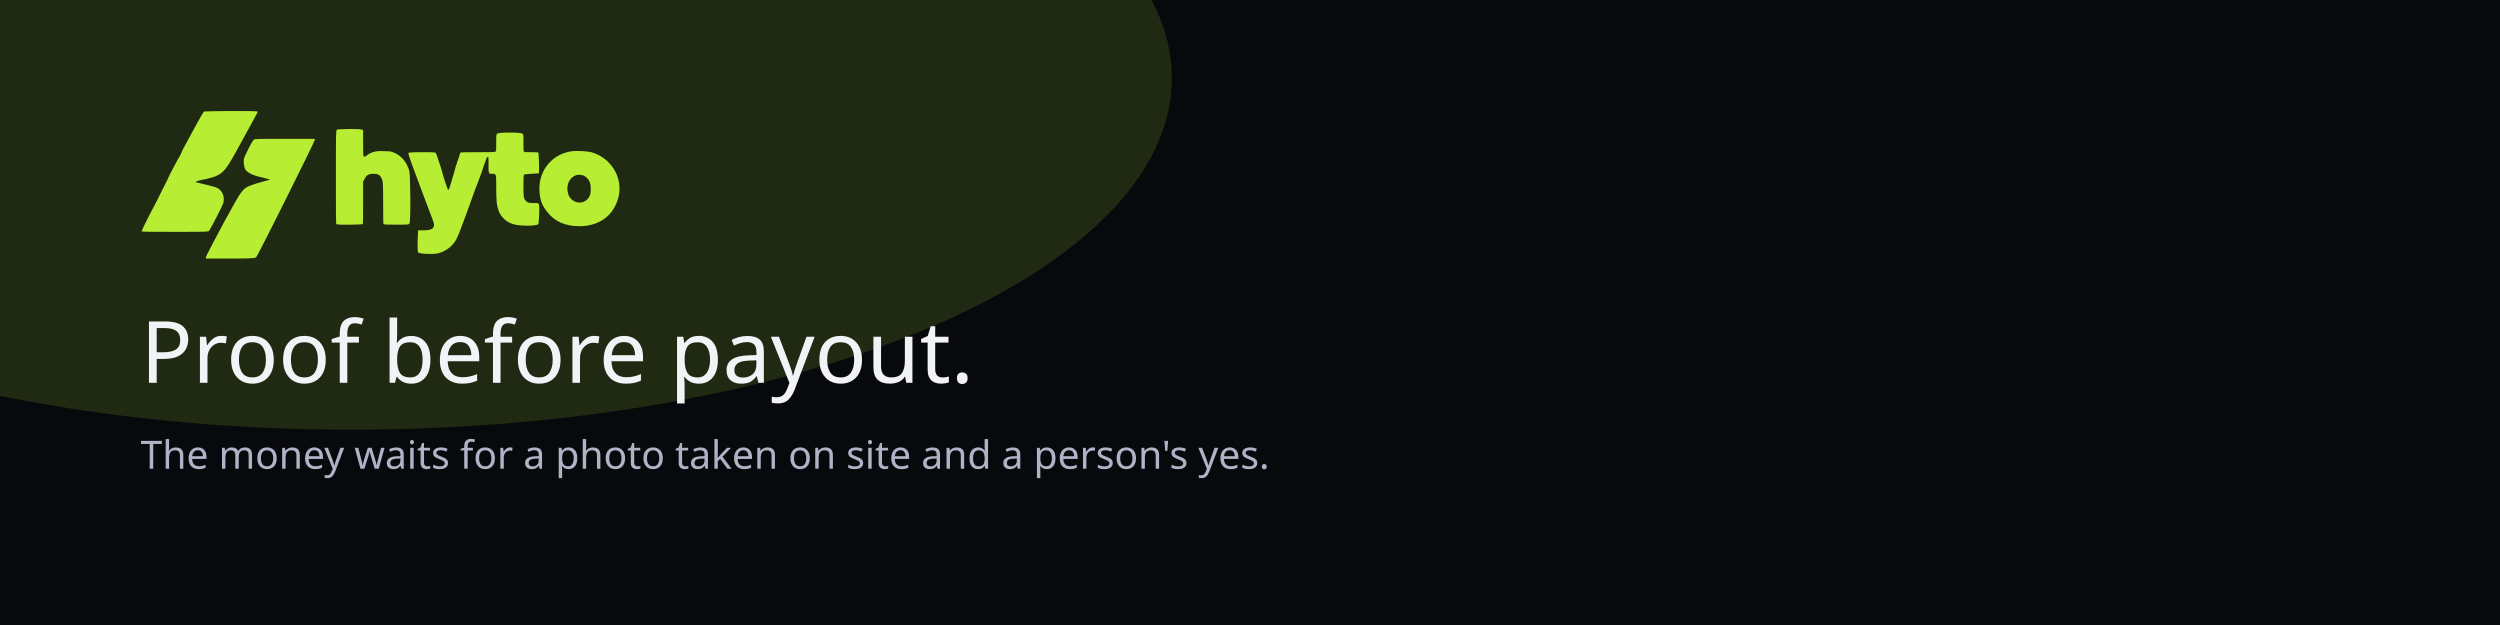
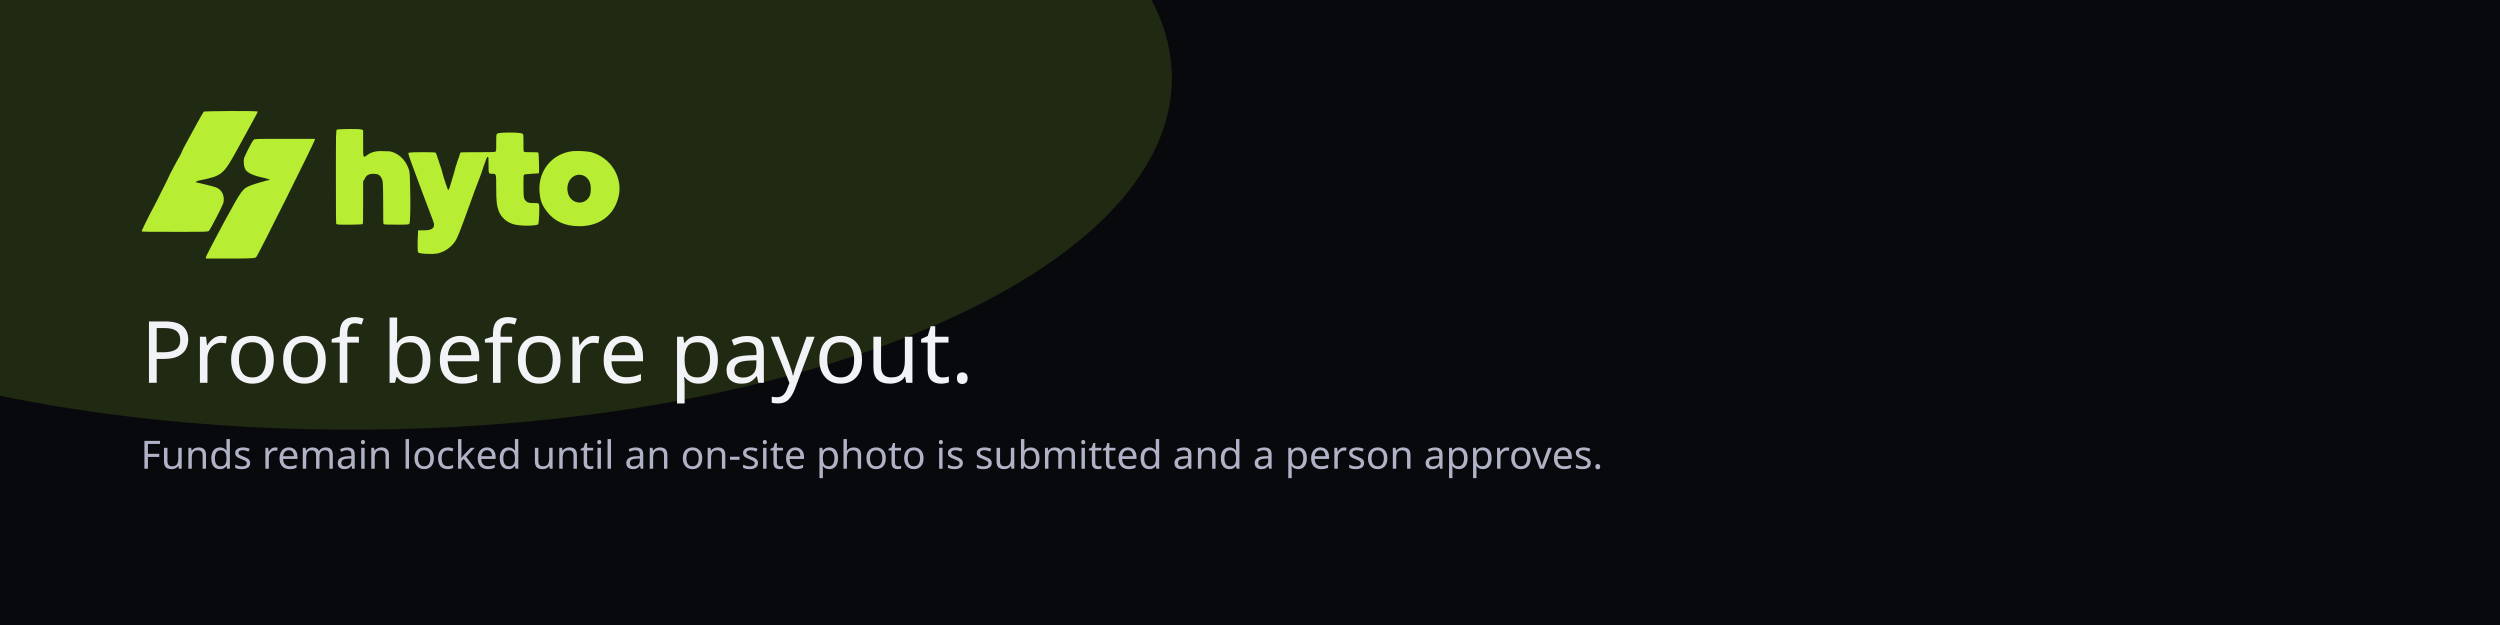
- <svg xmlns="http://www.w3.org/2000/svg" width="1280" height="320" viewBox="0 0 1280 320" role="img" aria-label="Hyto. Proof before payout.">
+ <svg xmlns="http://www.w3.org/2000/svg" width="1280" height="320" viewBox="0 0 1280 320" role="img" aria-label="Hyto. Proof before payout. Funds remain locked until an on-site photo is submitted and a person approves.">
  <rect width="1280" height="320" fill="#08090C" />
  <ellipse cx="180" cy="40" rx="420" ry="180" fill="#B7EE34" opacity="0.14" />
  <svg x="72" y="56" width="246" height="77" viewBox="15 14 935 292" aria-hidden="true">
    <g transform="translate(0 320) scale(1 -1)" fill="#B7EE34">
      <path d="M138 302 c-2 -2 -20 -35 -40 -72 -3 -7 -7 -16 -10 -20 -3 -5 -10 -19 -16 -30 -5 -12 -17 -34 -24 -49 -24 -45 -31 -61 -31 -62 1 -1 19 -1 65 -1 60 0 65 0 66 2 3 3 27 50 28 54 3 13 -2 25 -13 30 -4 2 -26 7 -38 10 -5 0 -3 2 4 4 45 9 47 11 75 62 33 60 39 71 39 72 -2 2 -102 1 -105 0z M397 267 c-2 -2 -2 -6 -2 -93 0 -71 0 -91 1 -91 2 -2 49 -1 51 0 1 1 1 12 1 42 l0 41 3 5 c3 7 8 10 17 10 8 0 13 -2 16 -9 2 -4 3 -5 3 -46 0 -32 0 -43 1 -43 1 -1 12 -1 25 -1 21 0 24 0 25 2 3 2 2 92 0 102 -5 18 -16 31 -32 37 -6 2 -8 2 -18 2 -16 1 -25 -2 -34 -9 -6 -4 -6 -4 -6 24 l0 26 -3 1 c-4 2 -46 1 -48 0z M709 259 c-2 -1 -2 -4 -2 -18 0 -14 0 -17 -2 -17 0 -1 -16 -1 -34 -1 -25 0 -33 0 -34 -1 0 -1 -2 -6 -3 -10 -2 -5 -4 -11 -4 -12 -1 -1 -3 -9 -5 -17 -9 -30 -10 -35 -12 -33 0 0 -2 5 -4 11 -2 6 -6 18 -8 27 -3 8 -6 19 -8 24 -2 5 -3 10 -4 10 -1 1 -13 1 -27 1 -25 0 -26 -1 -26 -2 0 -3 5 -17 29 -81 21 -55 21 -55 21 -58 0 -8 -6 -11 -20 -11 l-11 0 -1 -21 c0 -13 0 -21 1 -22 3 -3 27 -4 38 -2 13 3 25 11 33 22 6 9 8 14 33 83 3 9 9 25 13 35 4 10 9 24 11 31 2 6 5 13 5 14 1 2 2 3 3 3 1 0 1 -3 1 -15 0 -18 0 -18 7 -18 8 0 8 1 8 -27 0 -27 1 -35 5 -46 5 -12 15 -21 28 -25 12 -4 45 -4 49 0 1 2 3 36 1 39 -1 2 -2 2 -10 2 -10 0 -13 1 -17 6 -2 3 -3 4 -3 26 0 12 0 22 1 23 0 1 5 1 14 2 7 0 14 1 15 1 1 1 0 38 -1 40 -1 1 -5 1 -14 1 -8 0 -13 0 -14 1 -1 1 -1 6 -1 18 0 15 0 16 -2 17 -4 3 -47 3 -49 0z M235 247 c-4 -4 -18 -32 -19 -37 -1 -7 0 -15 3 -21 5 -7 16 -12 40 -17 3 -1 6 -2 7 -2 0 -1 0 -1 0 -1 -3 0 -30 -8 -35 -10 -18 -7 -18 -7 -53 -71 -41 -77 -38 -71 -34 -72 2 0 23 0 48 0 44 0 46 1 48 3 3 2 114 225 114 228 l0 2 -59 0 c-55 0 -59 0 -60 -2z M855 225 c-39 -5 -65 -37 -64 -75 1 -19 4 -29 15 -43 15 -19 35 -28 63 -28 39 0 67 21 76 57 9 37 -14 76 -53 87 -8 2 -28 3 -37 2z m23 -48 c9 -5 13 -13 13 -25 0 -10 -1 -14 -6 -20 -12 -13 -33 -7 -38 10 -7 23 11 44 31 35z" />
    </g>
  </svg>
  <text x="72" y="196" fill="#F2F3F7" font-family="Poppins, ui-sans-serif, system-ui, sans-serif" font-size="44" font-weight="500">Proof before payout.</text>
-   <text x="72" y="240" fill="#B0B3C6" font-family="Poppins, ui-sans-serif, system-ui, sans-serif" font-size="20" font-weight="400">The money waits for a photo taken on site and a person's yes.</text>
+   <text x="72" y="240" fill="#B0B3C6" font-family="Poppins, ui-sans-serif, system-ui, sans-serif" font-size="20" font-weight="400">Funds remain locked until an on-site photo is submitted and a person approves.</text>
</svg>
